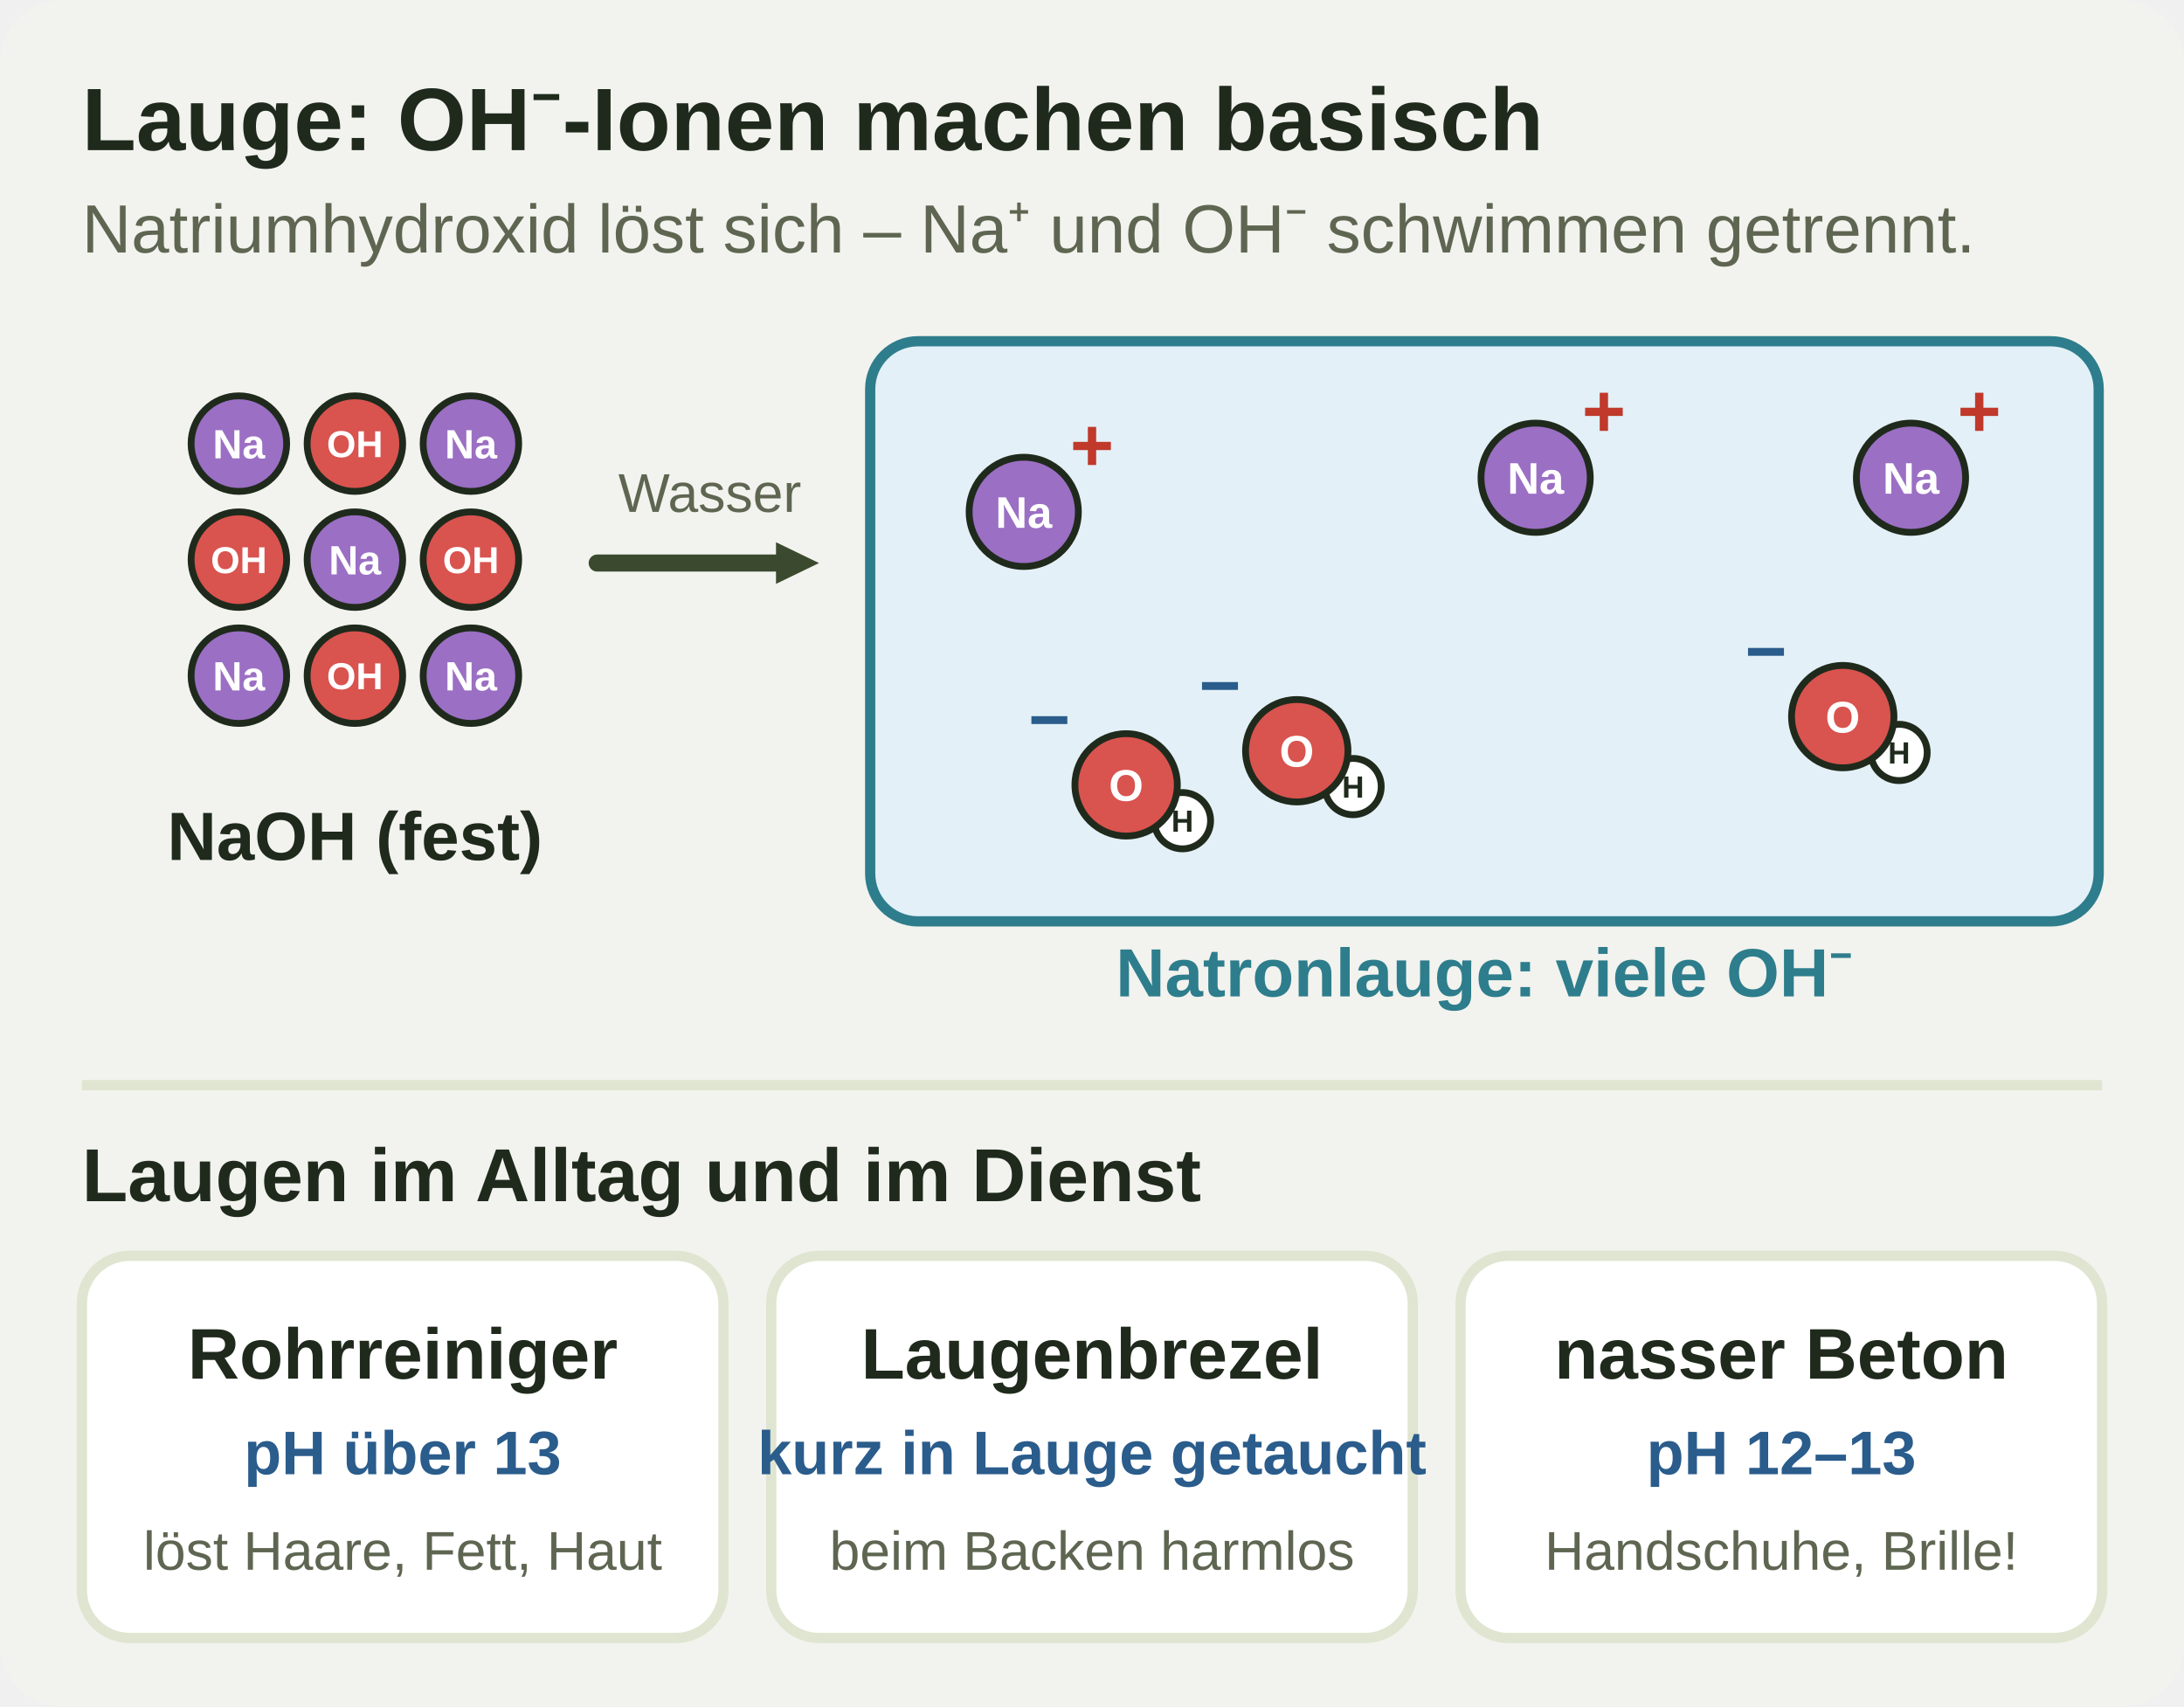
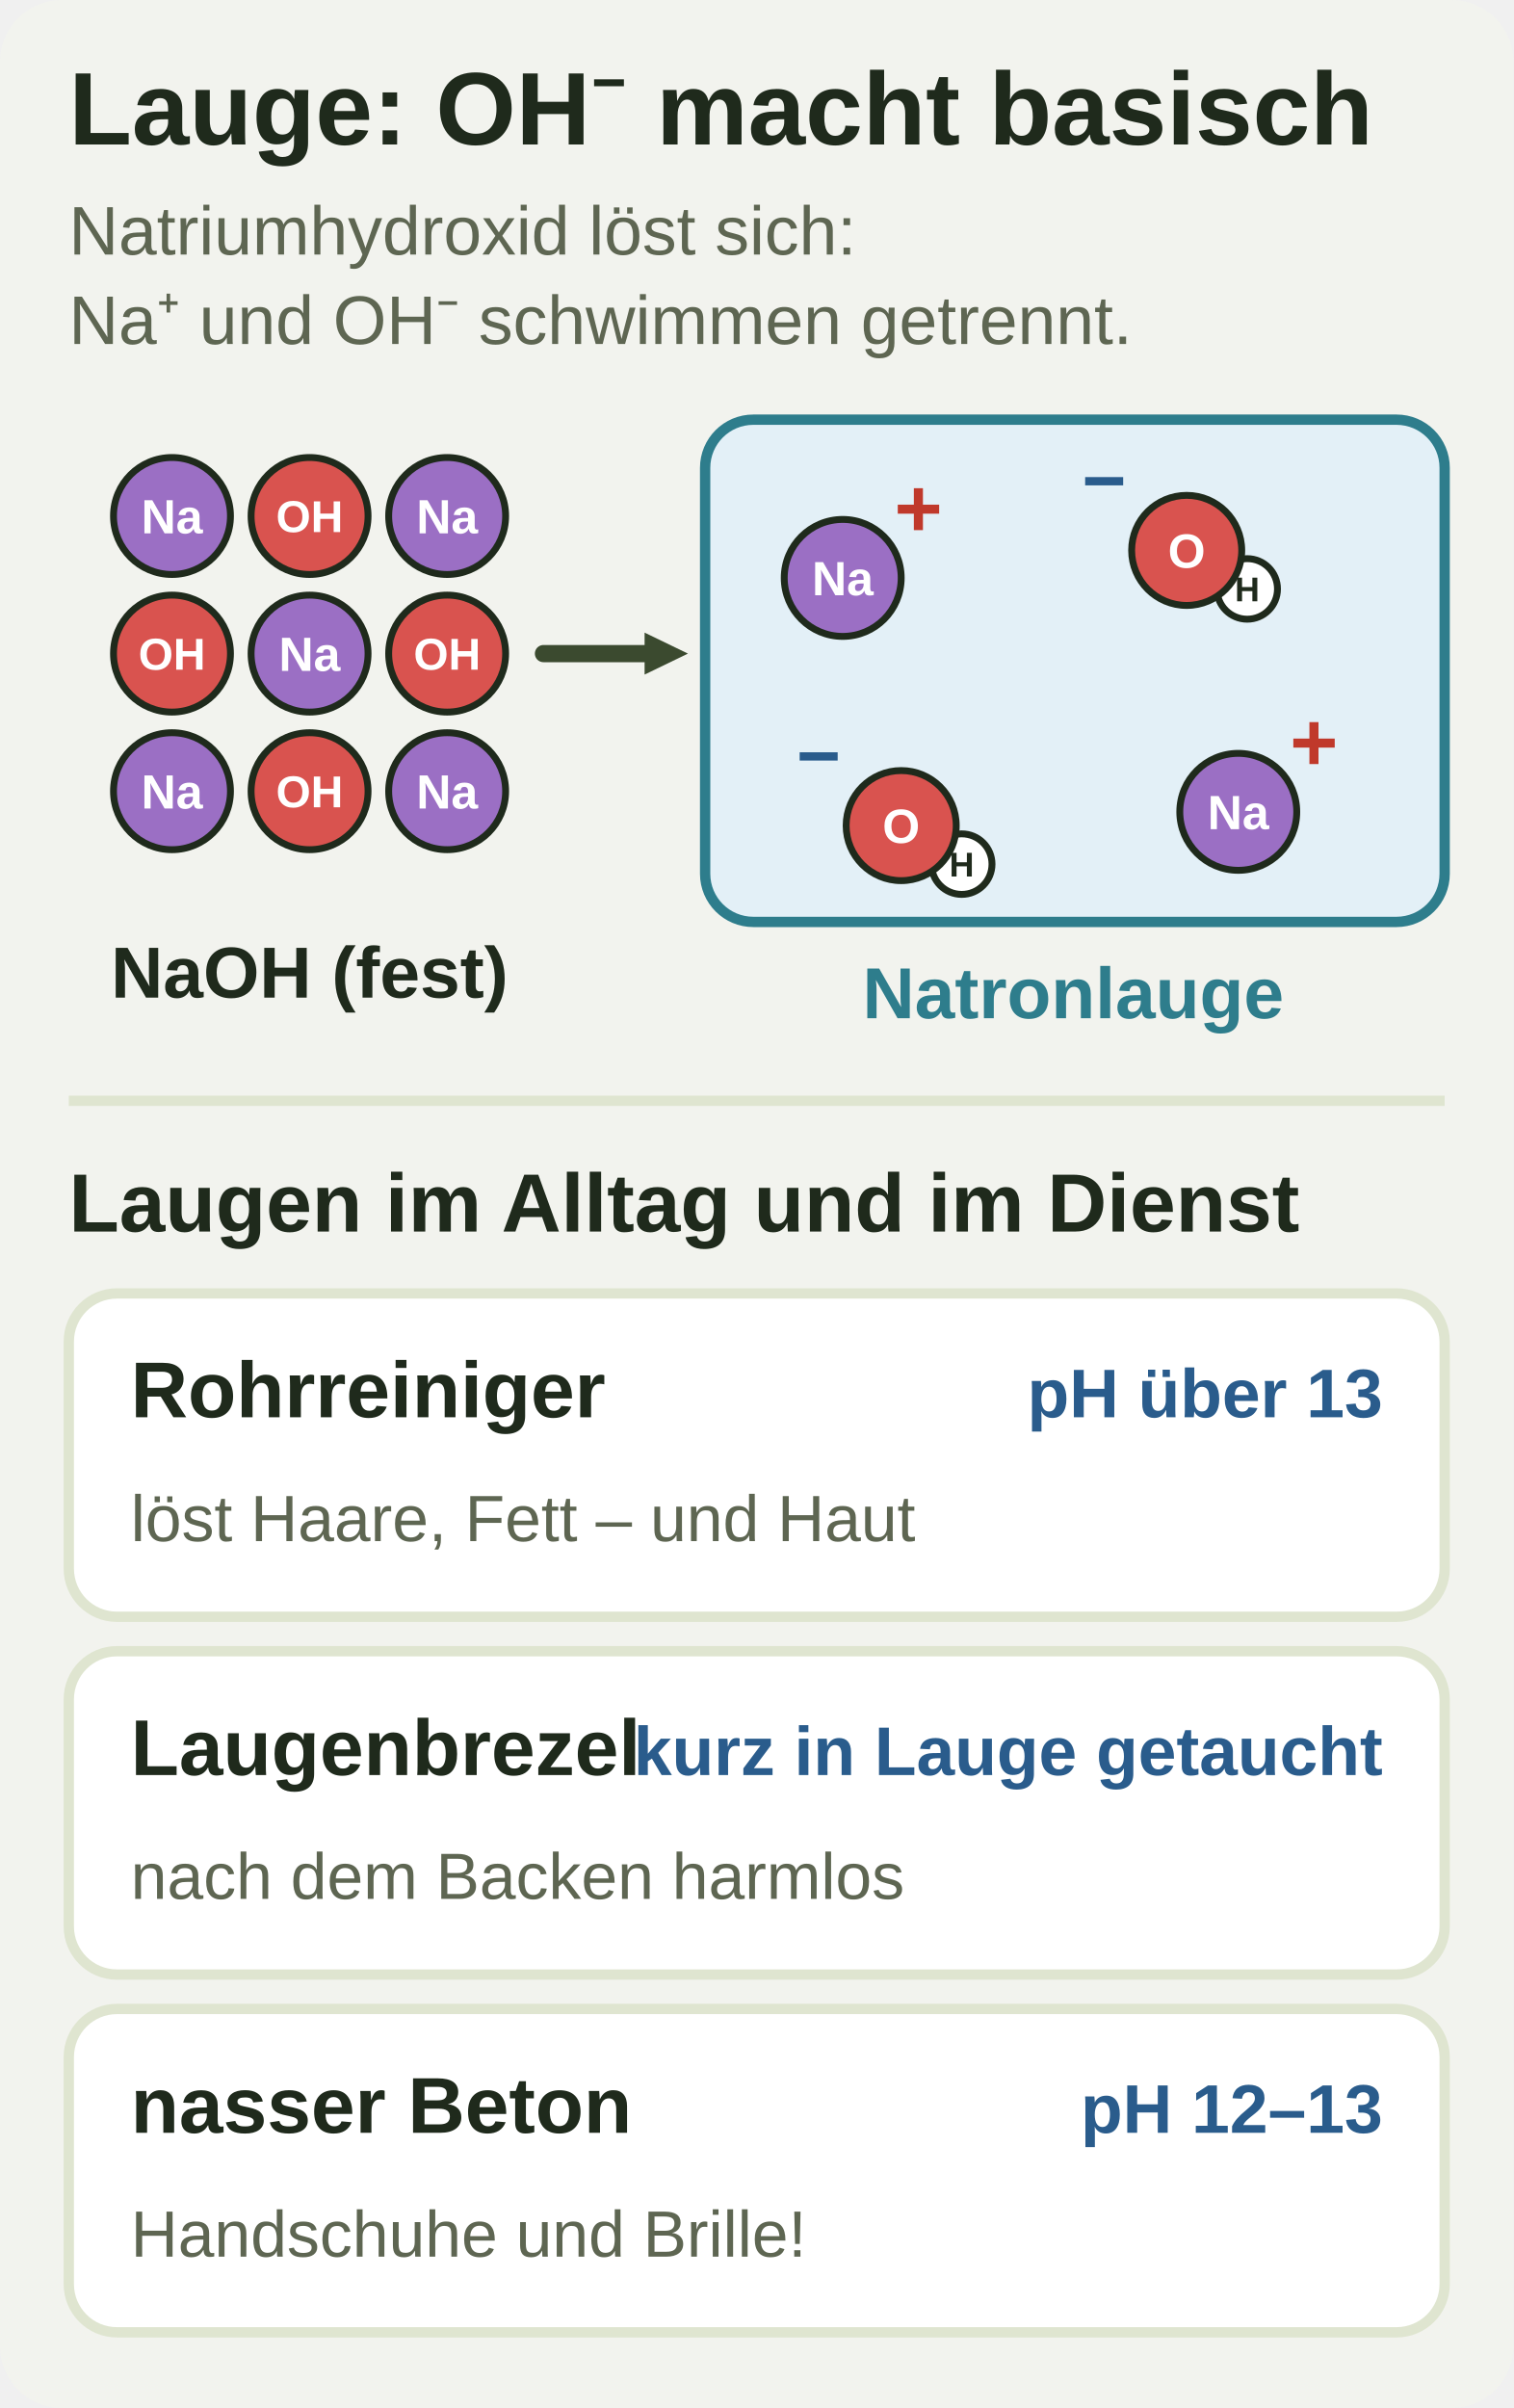
- <svg xmlns="http://www.w3.org/2000/svg" viewBox="0 0 640 500" width="640" height="500" role="img" aria-label="Natriumhydroxid löst sich in Na-plus und OH-minus; Laugen im Alltag">
+ <svg xmlns="http://www.w3.org/2000/svg" viewBox="0 0 440 700" width="440" height="700" role="img" aria-label="Natriumhydroxid löst sich in Na-plus und OH-minus; Laugen im Alltag">
  <style>text{font-family:'Source Sans 3','Carlito','Segoe UI',Arial,sans-serif;fill:#1F2A1C} .b{font-weight:700} .m{fill:#5E6652} </style>
-   <rect width="640" height="500" rx="18" fill="#F2F3EE" />
-   <text x="24" y="44" font-size="26" text-anchor="start" class="b">Lauge: OH⁻-Ionen machen basisch</text>
-   <text x="24" y="74" font-size="20" text-anchor="start" class="m">Natriumhydroxid löst sich – Na⁺ und OH⁻ schwimmen getrennt.</text>
-   <circle cx="70" cy="130" r="14" fill="#9B6FC4" stroke="#1F2A1C" stroke-width="2" />
-   <text x="70" y="134.32" font-size="12" text-anchor="middle" class="b" style="fill:#FFFFFF">Na</text>
-   <circle cx="104" cy="130" r="14" fill="#D9534F" stroke="#1F2A1C" stroke-width="2" />
-   <text x="104" y="133.96" font-size="11" text-anchor="middle" class="b" style="fill:#FFFFFF">OH</text>
-   <circle cx="138" cy="130" r="14" fill="#9B6FC4" stroke="#1F2A1C" stroke-width="2" />
-   <text x="138" y="134.32" font-size="12" text-anchor="middle" class="b" style="fill:#FFFFFF">Na</text>
-   <circle cx="70" cy="164" r="14" fill="#D9534F" stroke="#1F2A1C" stroke-width="2" />
-   <text x="70" y="167.96" font-size="11" text-anchor="middle" class="b" style="fill:#FFFFFF">OH</text>
-   <circle cx="104" cy="164" r="14" fill="#9B6FC4" stroke="#1F2A1C" stroke-width="2" />
-   <text x="104" y="168.32" font-size="12" text-anchor="middle" class="b" style="fill:#FFFFFF">Na</text>
-   <circle cx="138" cy="164" r="14" fill="#D9534F" stroke="#1F2A1C" stroke-width="2" />
-   <text x="138" y="167.96" font-size="11" text-anchor="middle" class="b" style="fill:#FFFFFF">OH</text>
-   <circle cx="70" cy="198" r="14" fill="#9B6FC4" stroke="#1F2A1C" stroke-width="2" />
-   <text x="70" y="202.32" font-size="12" text-anchor="middle" class="b" style="fill:#FFFFFF">Na</text>
-   <circle cx="104" cy="198" r="14" fill="#D9534F" stroke="#1F2A1C" stroke-width="2" />
-   <text x="104" y="201.96" font-size="11" text-anchor="middle" class="b" style="fill:#FFFFFF">OH</text>
-   <circle cx="138" cy="198" r="14" fill="#9B6FC4" stroke="#1F2A1C" stroke-width="2" />
-   <text x="138" y="202.32" font-size="12" text-anchor="middle" class="b" style="fill:#FFFFFF">Na</text>
-   <text x="104" y="252" font-size="20" text-anchor="middle" class="b">NaOH (fest)</text>
-   <line x1="175.0" y1="165.0" x2="231.6" y2="165.0" stroke="#3B4A2F" stroke-width="5" stroke-linecap="round" />
-   <polygon points="240.0,165.0 227.4,171.1 227.4,158.9" fill="#3B4A2F" />
-   <text x="208" y="150" font-size="16" text-anchor="middle" class="m">Wasser</text>
-   <rect x="255" y="100" width="360" height="170" rx="14" fill="#E3F0F7" stroke="#2E7D8C" stroke-width="3" />
-   <circle cx="300" cy="150" r="16" fill="#9B6FC4" stroke="#1F2A1C" stroke-width="2" />
-   <text x="300" y="154.68" font-size="13" text-anchor="middle" class="b" style="fill:#FFFFFF">Na</text>
-   <text x="320" y="138" font-size="22" text-anchor="middle" class="b" style="fill:#C0392B">+</text>
-   <circle cx="396.5" cy="230.5" r="8.25" fill="#FFFFFF" stroke="#1F2A1C" stroke-width="2" />
-   <text x="396.5" y="233.74" font-size="9" text-anchor="middle" class="b" style="fill:#1F2A1C">H</text>
-   <circle cx="380" cy="220" r="15.0" fill="#D9534F" stroke="#1F2A1C" stroke-width="2" />
-   <text x="380" y="224.68" font-size="13" text-anchor="middle" class="b" style="fill:#FFFFFF">O</text>
-   <text x="357.5" y="208.0" font-size="21" text-anchor="middle" class="b" style="fill:#2A5C8C">−</text>
-   <circle cx="450" cy="140" r="16" fill="#9B6FC4" stroke="#1F2A1C" stroke-width="2" />
-   <text x="450" y="144.68" font-size="13" text-anchor="middle" class="b" style="fill:#FFFFFF">Na</text>
-   <text x="470" y="128" font-size="22" text-anchor="middle" class="b" style="fill:#C0392B">+</text>
-   <circle cx="556.5" cy="220.5" r="8.25" fill="#FFFFFF" stroke="#1F2A1C" stroke-width="2" />
-   <text x="556.5" y="223.74" font-size="9" text-anchor="middle" class="b" style="fill:#1F2A1C">H</text>
-   <circle cx="540" cy="210" r="15.0" fill="#D9534F" stroke="#1F2A1C" stroke-width="2" />
-   <text x="540" y="214.68" font-size="13" text-anchor="middle" class="b" style="fill:#FFFFFF">O</text>
-   <text x="517.5" y="198.0" font-size="21" text-anchor="middle" class="b" style="fill:#2A5C8C">−</text>
-   <circle cx="346.5" cy="240.5" r="8.25" fill="#FFFFFF" stroke="#1F2A1C" stroke-width="2" />
-   <text x="346.5" y="243.74" font-size="9" text-anchor="middle" class="b" style="fill:#1F2A1C">H</text>
-   <circle cx="330" cy="230" r="15.0" fill="#D9534F" stroke="#1F2A1C" stroke-width="2" />
-   <text x="330" y="234.68" font-size="13" text-anchor="middle" class="b" style="fill:#FFFFFF">O</text>
-   <text x="307.5" y="218.0" font-size="21" text-anchor="middle" class="b" style="fill:#2A5C8C">−</text>
-   <circle cx="560" cy="140" r="16" fill="#9B6FC4" stroke="#1F2A1C" stroke-width="2" />
-   <text x="560" y="144.68" font-size="13" text-anchor="middle" class="b" style="fill:#FFFFFF">Na</text>
-   <text x="580" y="128" font-size="22" text-anchor="middle" class="b" style="fill:#C0392B">+</text>
-   <text x="435" y="292" font-size="20" text-anchor="middle" class="b" style="fill:#2E7D8C">Natronlauge: viele OH⁻</text>
-   <line x1="24" y1="318" x2="616" y2="318" stroke="#DFE5D0" stroke-width="3" />
-   <text x="24" y="352" font-size="22" text-anchor="start" class="b">Laugen im Alltag und im Dienst</text>
-   <rect x="24" y="368" width="188" height="112" rx="14" fill="#FFFFFF" stroke="#DFE5D0" stroke-width="3" />
-   <text x="118" y="404" font-size="21" text-anchor="middle" class="b">Rohrreiniger</text>
-   <text x="118" y="432" font-size="18" text-anchor="middle" class="b" style="fill:#2A5C8C">pH über 13</text>
-   <text x="118" y="460" font-size="16" text-anchor="middle" class="m">löst Haare, Fett, Haut</text>
-   <rect x="226" y="368" width="188" height="112" rx="14" fill="#FFFFFF" stroke="#DFE5D0" stroke-width="3" />
-   <text x="320" y="404" font-size="21" text-anchor="middle" class="b">Laugenbrezel</text>
-   <text x="320" y="432" font-size="18" text-anchor="middle" class="b" style="fill:#2A5C8C">kurz in Lauge getaucht</text>
-   <text x="320" y="460" font-size="16" text-anchor="middle" class="m">beim Backen harmlos</text>
-   <rect x="428" y="368" width="188" height="112" rx="14" fill="#FFFFFF" stroke="#DFE5D0" stroke-width="3" />
-   <text x="522" y="404" font-size="21" text-anchor="middle" class="b">nasser Beton</text>
-   <text x="522" y="432" font-size="18" text-anchor="middle" class="b" style="fill:#2A5C8C">pH 12–13</text>
-   <text x="522" y="460" font-size="16" text-anchor="middle" class="m">Handschuhe, Brille!</text>
+   <rect width="440" height="700" rx="18" fill="#F2F3EE" />
+   <text x="20" y="42" font-size="30" text-anchor="start" class="b">Lauge: OH⁻ macht basisch</text>
+   <text x="20" y="74" font-size="20" text-anchor="start" class="m">Natriumhydroxid löst sich:</text>
+   <text x="20" y="100" font-size="20" text-anchor="start" class="m">Na⁺ und OH⁻ schwimmen getrennt.</text>
+   <circle cx="50" cy="150" r="17" fill="#9B6FC4" stroke="#1F2A1C" stroke-width="2" />
+   <text x="50" y="155.04" font-size="14" text-anchor="middle" class="b" style="fill:#FFFFFF">Na</text>
+   <circle cx="90" cy="150" r="17" fill="#D9534F" stroke="#1F2A1C" stroke-width="2" />
+   <text x="90" y="154.68" font-size="13" text-anchor="middle" class="b" style="fill:#FFFFFF">OH</text>
+   <circle cx="130" cy="150" r="17" fill="#9B6FC4" stroke="#1F2A1C" stroke-width="2" />
+   <text x="130" y="155.04" font-size="14" text-anchor="middle" class="b" style="fill:#FFFFFF">Na</text>
+   <circle cx="50" cy="190" r="17" fill="#D9534F" stroke="#1F2A1C" stroke-width="2" />
+   <text x="50" y="194.68" font-size="13" text-anchor="middle" class="b" style="fill:#FFFFFF">OH</text>
+   <circle cx="90" cy="190" r="17" fill="#9B6FC4" stroke="#1F2A1C" stroke-width="2" />
+   <text x="90" y="195.04" font-size="14" text-anchor="middle" class="b" style="fill:#FFFFFF">Na</text>
+   <circle cx="130" cy="190" r="17" fill="#D9534F" stroke="#1F2A1C" stroke-width="2" />
+   <text x="130" y="194.68" font-size="13" text-anchor="middle" class="b" style="fill:#FFFFFF">OH</text>
+   <circle cx="50" cy="230" r="17" fill="#9B6FC4" stroke="#1F2A1C" stroke-width="2" />
+   <text x="50" y="235.04" font-size="14" text-anchor="middle" class="b" style="fill:#FFFFFF">Na</text>
+   <circle cx="90" cy="230" r="17" fill="#D9534F" stroke="#1F2A1C" stroke-width="2" />
+   <text x="90" y="234.68" font-size="13" text-anchor="middle" class="b" style="fill:#FFFFFF">OH</text>
+   <circle cx="130" cy="230" r="17" fill="#9B6FC4" stroke="#1F2A1C" stroke-width="2" />
+   <text x="130" y="235.04" font-size="14" text-anchor="middle" class="b" style="fill:#FFFFFF">Na</text>
+   <text x="90" y="290" font-size="21" text-anchor="middle" class="b">NaOH (fest)</text>
+   <line x1="158.0" y1="190.0" x2="191.6" y2="190.0" stroke="#3B4A2F" stroke-width="5" stroke-linecap="round" />
+   <polygon points="200.0,190.0 187.4,196.1 187.4,183.9" fill="#3B4A2F" />
+   <rect x="205" y="122" width="215" height="146" rx="14" fill="#E3F0F7" stroke="#2E7D8C" stroke-width="3" />
+   <circle cx="245" cy="168" r="17" fill="#9B6FC4" stroke="#1F2A1C" stroke-width="2" />
+   <text x="245" y="173.04" font-size="14" text-anchor="middle" class="b" style="fill:#FFFFFF">Na</text>
+   <text x="267" y="156" font-size="24" text-anchor="middle" class="b" style="fill:#C0392B">+</text>
+   <circle cx="362.6" cy="171.2" r="8.8" fill="#FFFFFF" stroke="#1F2A1C" stroke-width="2" />
+   <text x="362.6" y="174.8" font-size="10" text-anchor="middle" class="b" style="fill:#1F2A1C">H</text>
+   <circle cx="345" cy="160" r="16.0" fill="#D9534F" stroke="#1F2A1C" stroke-width="2" />
+   <text x="345" y="165.04" font-size="14" text-anchor="middle" class="b" style="fill:#FFFFFF">O</text>
+   <text x="321.0" y="147.2" font-size="22" text-anchor="middle" class="b" style="fill:#2A5C8C">−</text>
+   <circle cx="279.6" cy="251.2" r="8.8" fill="#FFFFFF" stroke="#1F2A1C" stroke-width="2" />
+   <text x="279.6" y="254.8" font-size="10" text-anchor="middle" class="b" style="fill:#1F2A1C">H</text>
+   <circle cx="262" cy="240" r="16.0" fill="#D9534F" stroke="#1F2A1C" stroke-width="2" />
+   <text x="262" y="245.04" font-size="14" text-anchor="middle" class="b" style="fill:#FFFFFF">O</text>
+   <text x="238.0" y="227.2" font-size="22" text-anchor="middle" class="b" style="fill:#2A5C8C">−</text>
+   <circle cx="360" cy="236" r="17" fill="#9B6FC4" stroke="#1F2A1C" stroke-width="2" />
+   <text x="360" y="241.04" font-size="14" text-anchor="middle" class="b" style="fill:#FFFFFF">Na</text>
+   <text x="382" y="224" font-size="24" text-anchor="middle" class="b" style="fill:#C0392B">+</text>
+   <text x="312" y="296" font-size="21" text-anchor="middle" class="b" style="fill:#2E7D8C">Natronlauge</text>
+   <line x1="20" y1="320" x2="420" y2="320" stroke="#DFE5D0" stroke-width="3" />
+   <text x="20" y="358" font-size="24" text-anchor="start" class="b">Laugen im Alltag und im Dienst</text>
+   <rect x="20" y="376" width="400" height="94" rx="14" fill="#FFFFFF" stroke="#DFE5D0" stroke-width="3" />
+   <text x="38" y="412" font-size="23" text-anchor="start" class="b">Rohrreiniger</text>
+   <text x="402" y="412" font-size="20" text-anchor="end" class="b" style="fill:#2A5C8C">pH über 13</text>
+   <text x="38" y="448" font-size="19" text-anchor="start" class="m">löst Haare, Fett – und Haut</text>
+   <rect x="20" y="480" width="400" height="94" rx="14" fill="#FFFFFF" stroke="#DFE5D0" stroke-width="3" />
+   <text x="38" y="516" font-size="23" text-anchor="start" class="b">Laugenbrezel</text>
+   <text x="402" y="516" font-size="20" text-anchor="end" class="b" style="fill:#2A5C8C">kurz in Lauge getaucht</text>
+   <text x="38" y="552" font-size="19" text-anchor="start" class="m">nach dem Backen harmlos</text>
+   <rect x="20" y="584" width="400" height="94" rx="14" fill="#FFFFFF" stroke="#DFE5D0" stroke-width="3" />
+   <text x="38" y="620" font-size="23" text-anchor="start" class="b">nasser Beton</text>
+   <text x="402" y="620" font-size="20" text-anchor="end" class="b" style="fill:#2A5C8C">pH 12–13</text>
+   <text x="38" y="656" font-size="19" text-anchor="start" class="m">Handschuhe und Brille!</text>
</svg>
